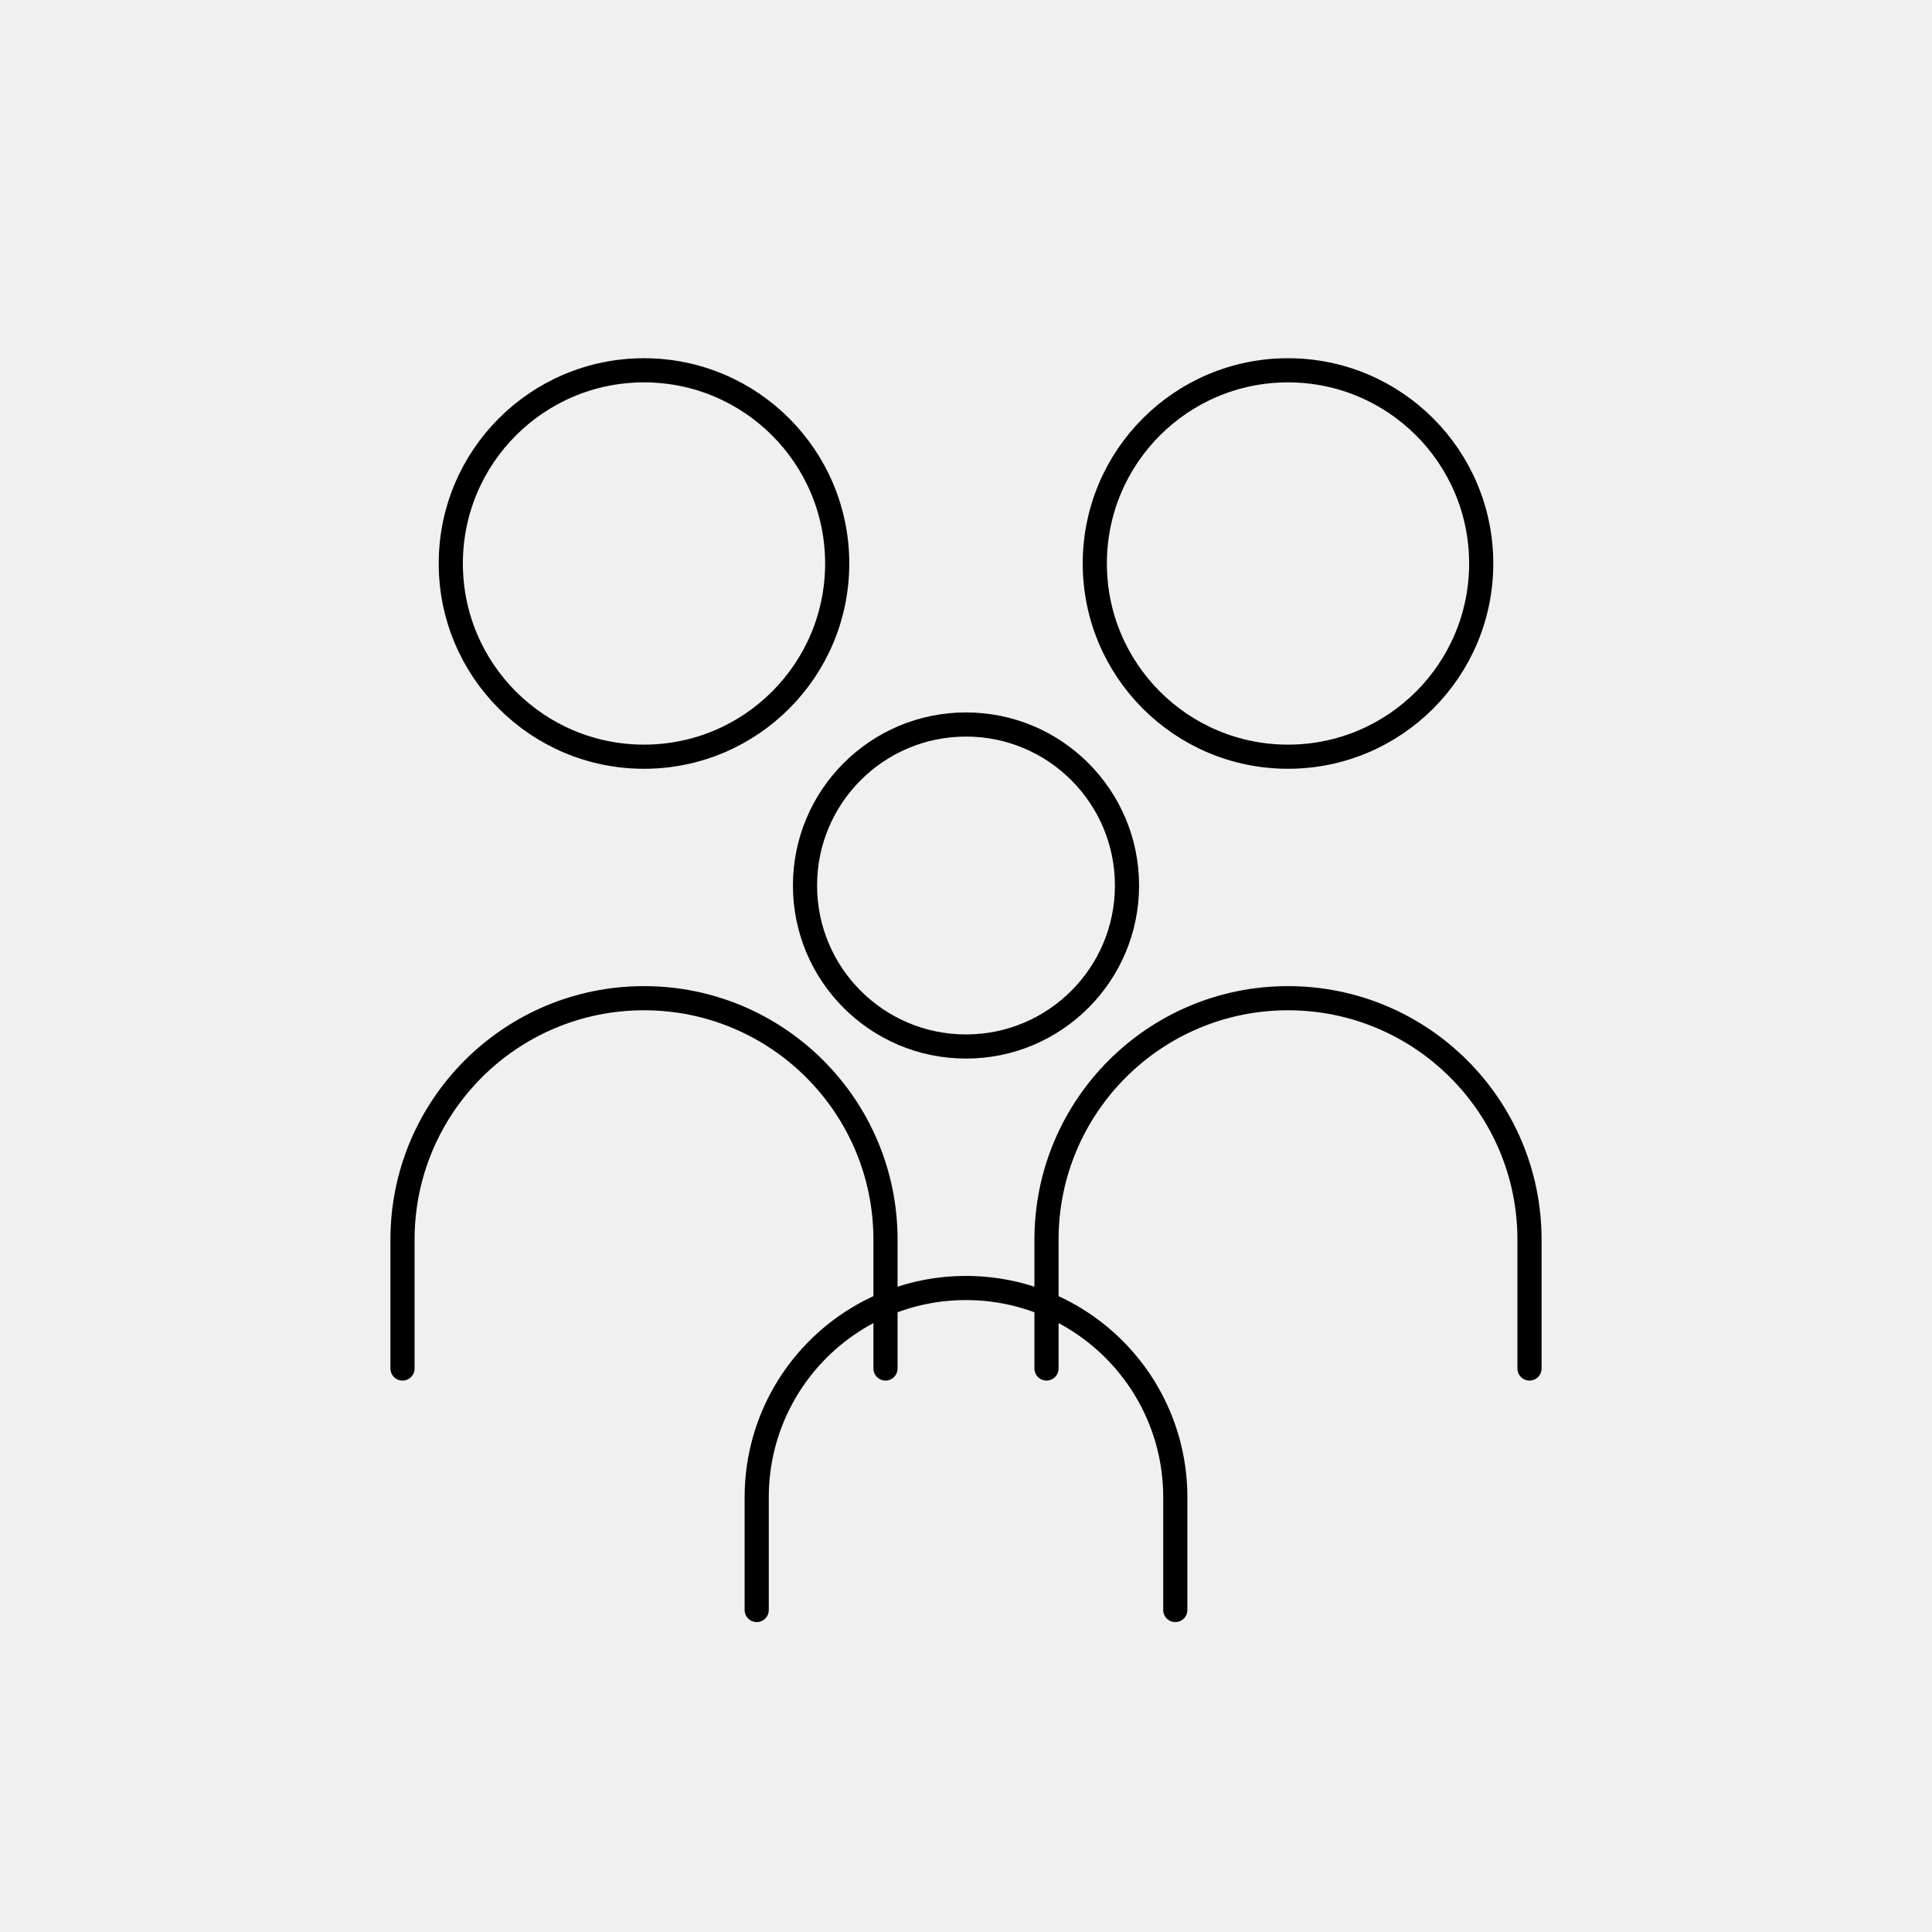
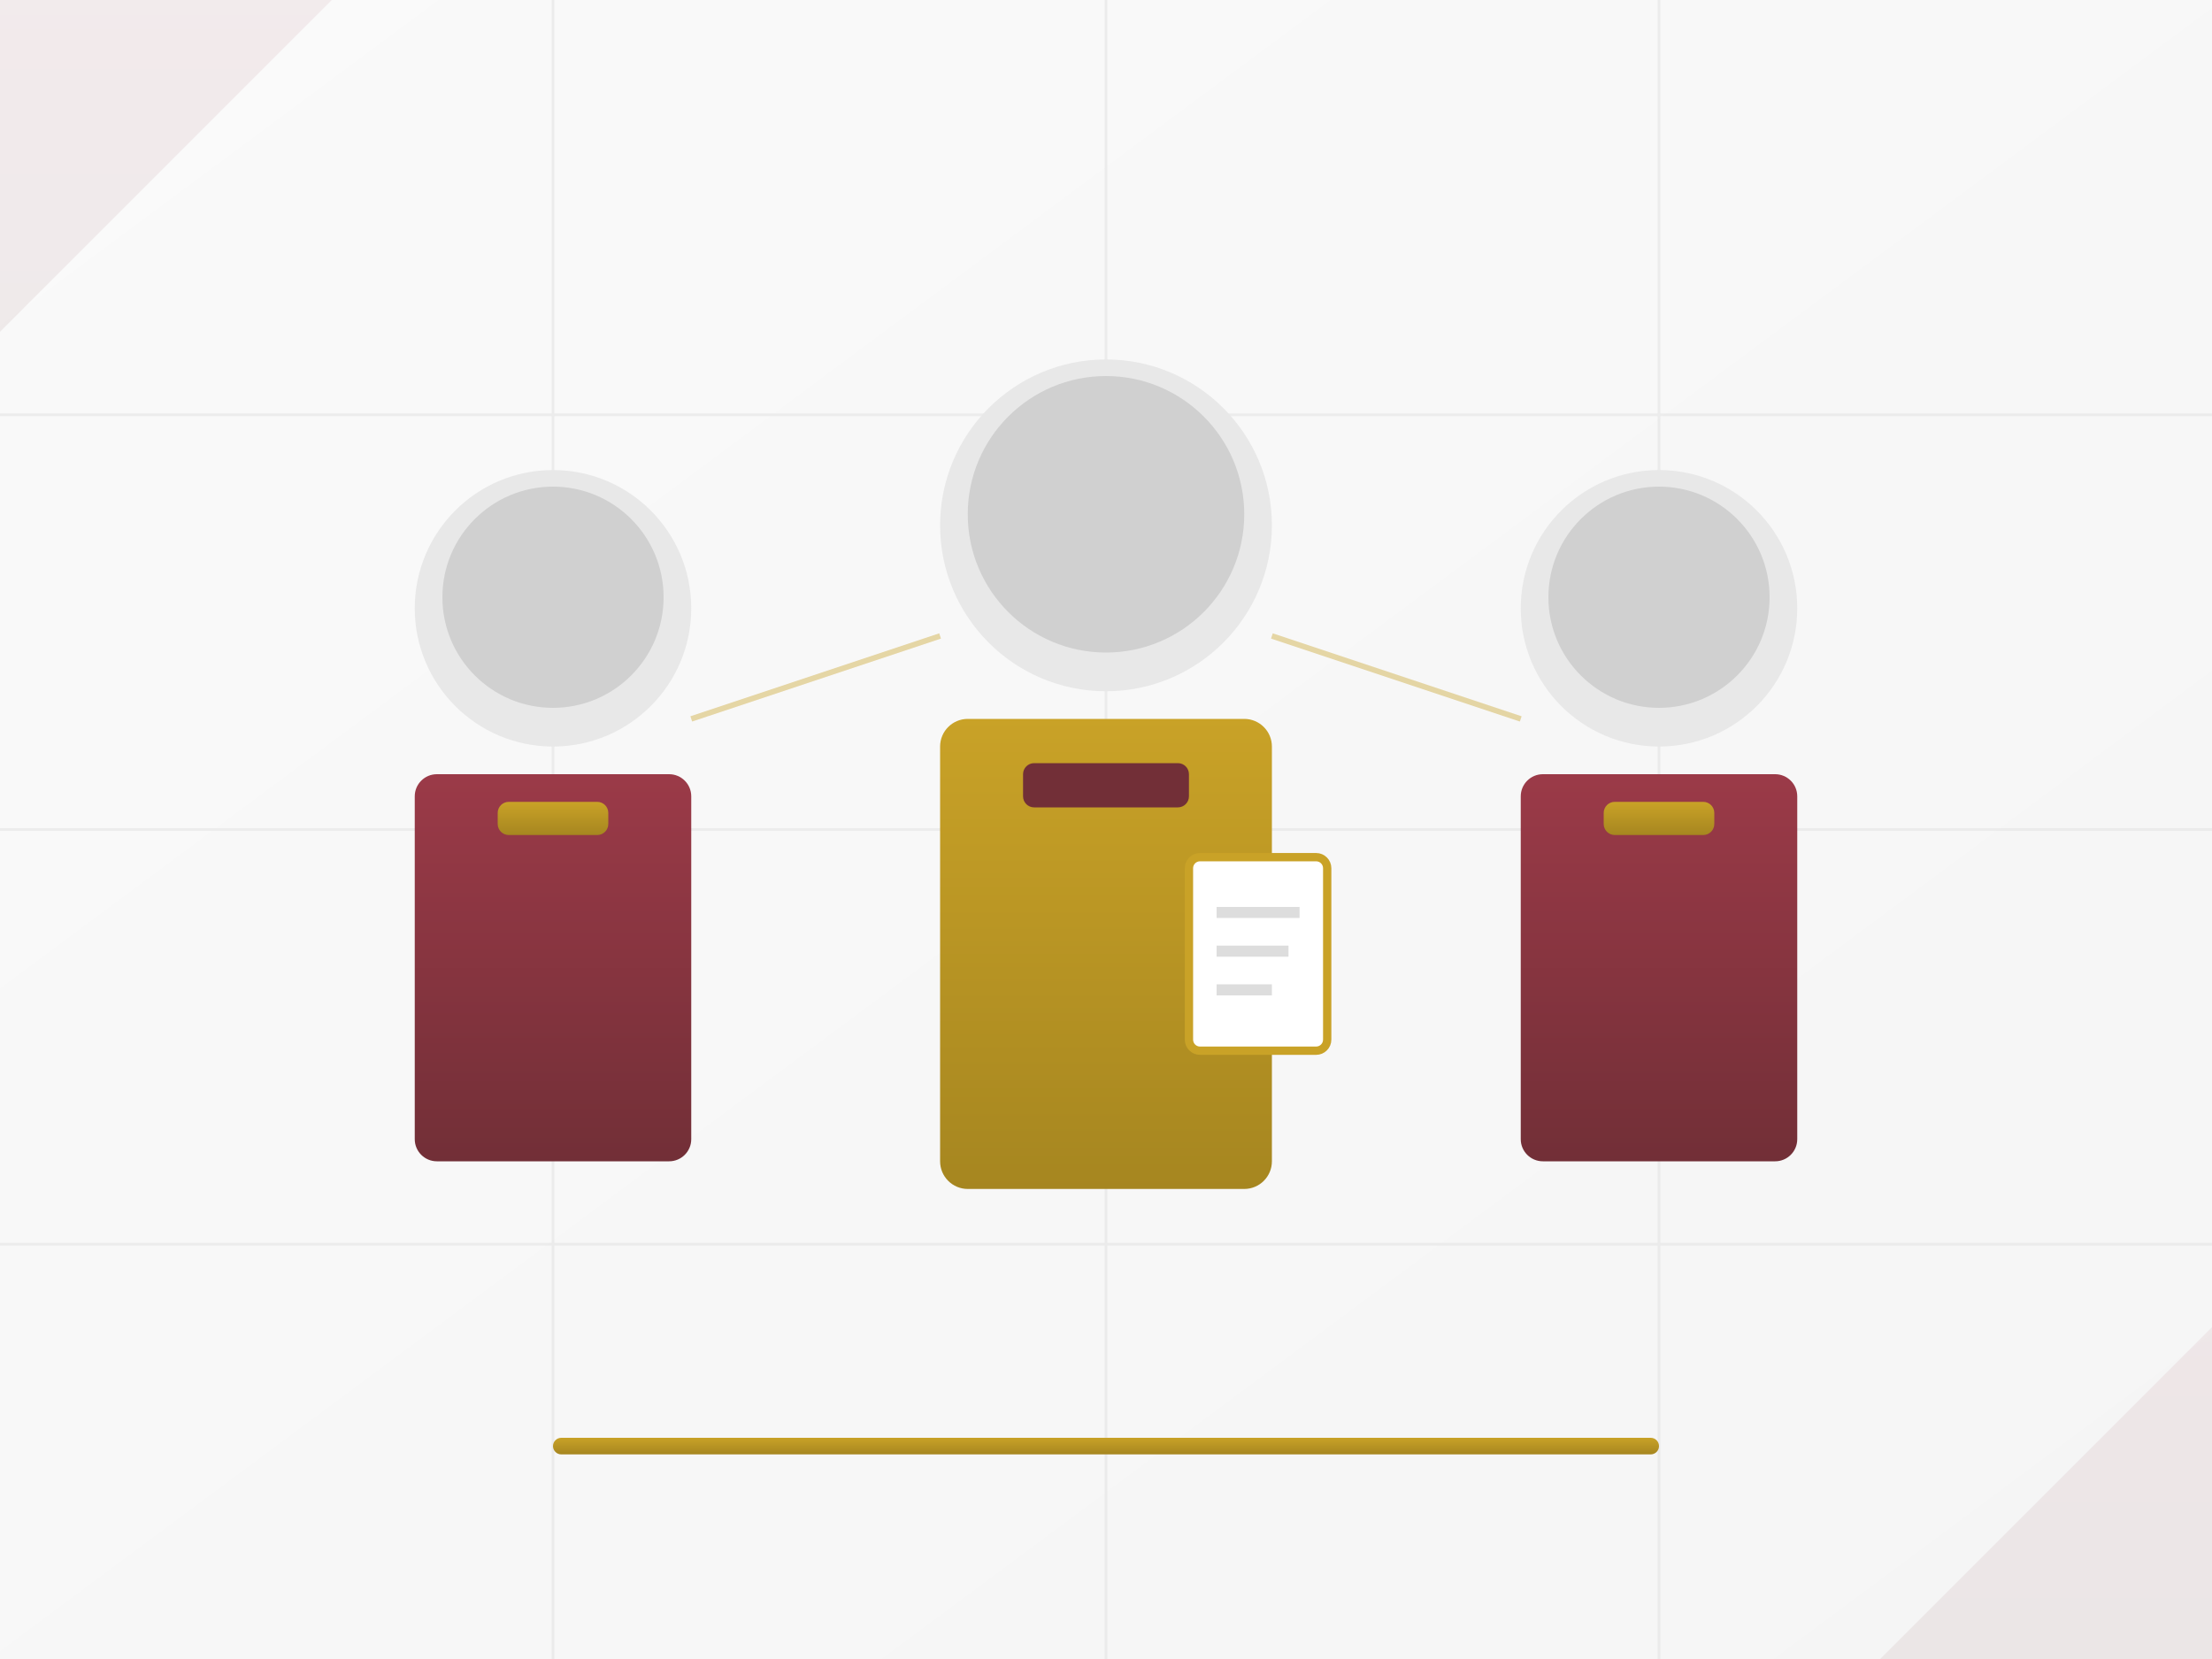
- <svg xmlns="http://www.w3.org/2000/svg" viewBox="0 0 120 120" fill="none" stroke="currentColor" stroke-width="1.5" stroke-linecap="round" stroke-linejoin="round">
-   <circle cx="40" cy="35" r="12" />
-   <circle cx="80" cy="35" r="12" />
-   <path d="M25 85v-8a15 15 0 0 1 15-15h0a15 15 0 0 1 15 15v8" />
-   <path d="M65 85v-8a15 15 0 0 1 15-15h0a15 15 0 0 1 15 15v8" />
-   <circle cx="60" cy="55" r="10" />
-   <path d="M47 100v-7a13 13 0 0 1 13-13h0a13 13 0 0 1 13 13v7" />
+ <svg xmlns="http://www.w3.org/2000/svg" viewBox="0 0 400 300">
+   <defs>
+     <linearGradient id="bgGrad" x1="0%" y1="0%" x2="100%" y2="100%">
+       <stop offset="0%" style="stop-color:#FAFAFA" />
+       <stop offset="100%" style="stop-color:#F5F5F5" />
+     </linearGradient>
+     <linearGradient id="primary" x1="0%" y1="0%" x2="0%" y2="100%">
+       <stop offset="0%" style="stop-color:#9B3A48" />
+       <stop offset="100%" style="stop-color:#722F37" />
+     </linearGradient>
+     <linearGradient id="gold" x1="0%" y1="0%" x2="0%" y2="100%">
+       <stop offset="0%" style="stop-color:#C9A227" />
+       <stop offset="100%" style="stop-color:#A68620" />
+     </linearGradient>
+   </defs>
+   <rect width="400" height="300" fill="url(#bgGrad)" />
+   <g stroke="#E0E0E0" stroke-width="0.5" opacity="0.5">
+     <line x1="0" y1="75" x2="400" y2="75" />
+     <line x1="0" y1="150" x2="400" y2="150" />
+     <line x1="0" y1="225" x2="400" y2="225" />
+     <line x1="100" y1="0" x2="100" y2="300" />
+     <line x1="200" y1="0" x2="200" y2="300" />
+     <line x1="300" y1="0" x2="300" y2="300" />
+   </g>
+   <g transform="translate(70, 80)">
+     <circle cx="30" cy="30" r="25" fill="#E8E8E8" />
+     <circle cx="30" cy="28" r="20" fill="#D0D0D0" />
+     <rect x="5" y="60" width="50" height="70" rx="4" fill="url(#primary)" />
+     <rect x="20" y="65" width="20" height="6" rx="2" fill="url(#gold)" />
+   </g>
+   <g transform="translate(160, 60)">
+     <circle cx="40" cy="35" r="30" fill="#E8E8E8" />
+     <circle cx="40" cy="33" r="25" fill="#D0D0D0" />
+     <rect x="10" y="70" width="60" height="85" rx="5" fill="url(#gold)" />
+     <rect x="25" y="78" width="30" height="8" rx="2" fill="#722F37" />
+     <g transform="translate(55, 95)">
+       <rect x="0" y="0" width="25" height="35" rx="2" fill="#FFF" stroke="#C9A227" stroke-width="1.5" />
+       <line x1="5" y1="10" x2="20" y2="10" stroke="#DDD" stroke-width="2" />
+       <line x1="5" y1="17" x2="18" y2="17" stroke="#DDD" stroke-width="2" />
+       <line x1="5" y1="24" x2="15" y2="24" stroke="#DDD" stroke-width="2" />
+     </g>
+   </g>
+   <g transform="translate(270, 80)">
+     <circle cx="30" cy="30" r="25" fill="#E8E8E8" />
+     <circle cx="30" cy="28" r="20" fill="#D0D0D0" />
+     <rect x="5" y="60" width="50" height="70" rx="4" fill="url(#primary)" />
+     <rect x="20" y="65" width="20" height="6" rx="2" fill="url(#gold)" />
+   </g>
+   <g stroke="#C9A227" stroke-width="1" opacity="0.4">
+     <line x1="125" y1="130" x2="170" y2="115" />
+     <line x1="275" y1="130" x2="230" y2="115" />
+   </g>
+   <rect x="100" y="260" width="200" height="3" rx="1.5" fill="url(#gold)" />
+   <path d="M0 0 L60 0 L0 60 Z" fill="url(#primary)" opacity="0.08" />
+   <path d="M400 300 L340 300 L400 240 Z" fill="url(#primary)" opacity="0.08" />
</svg>
